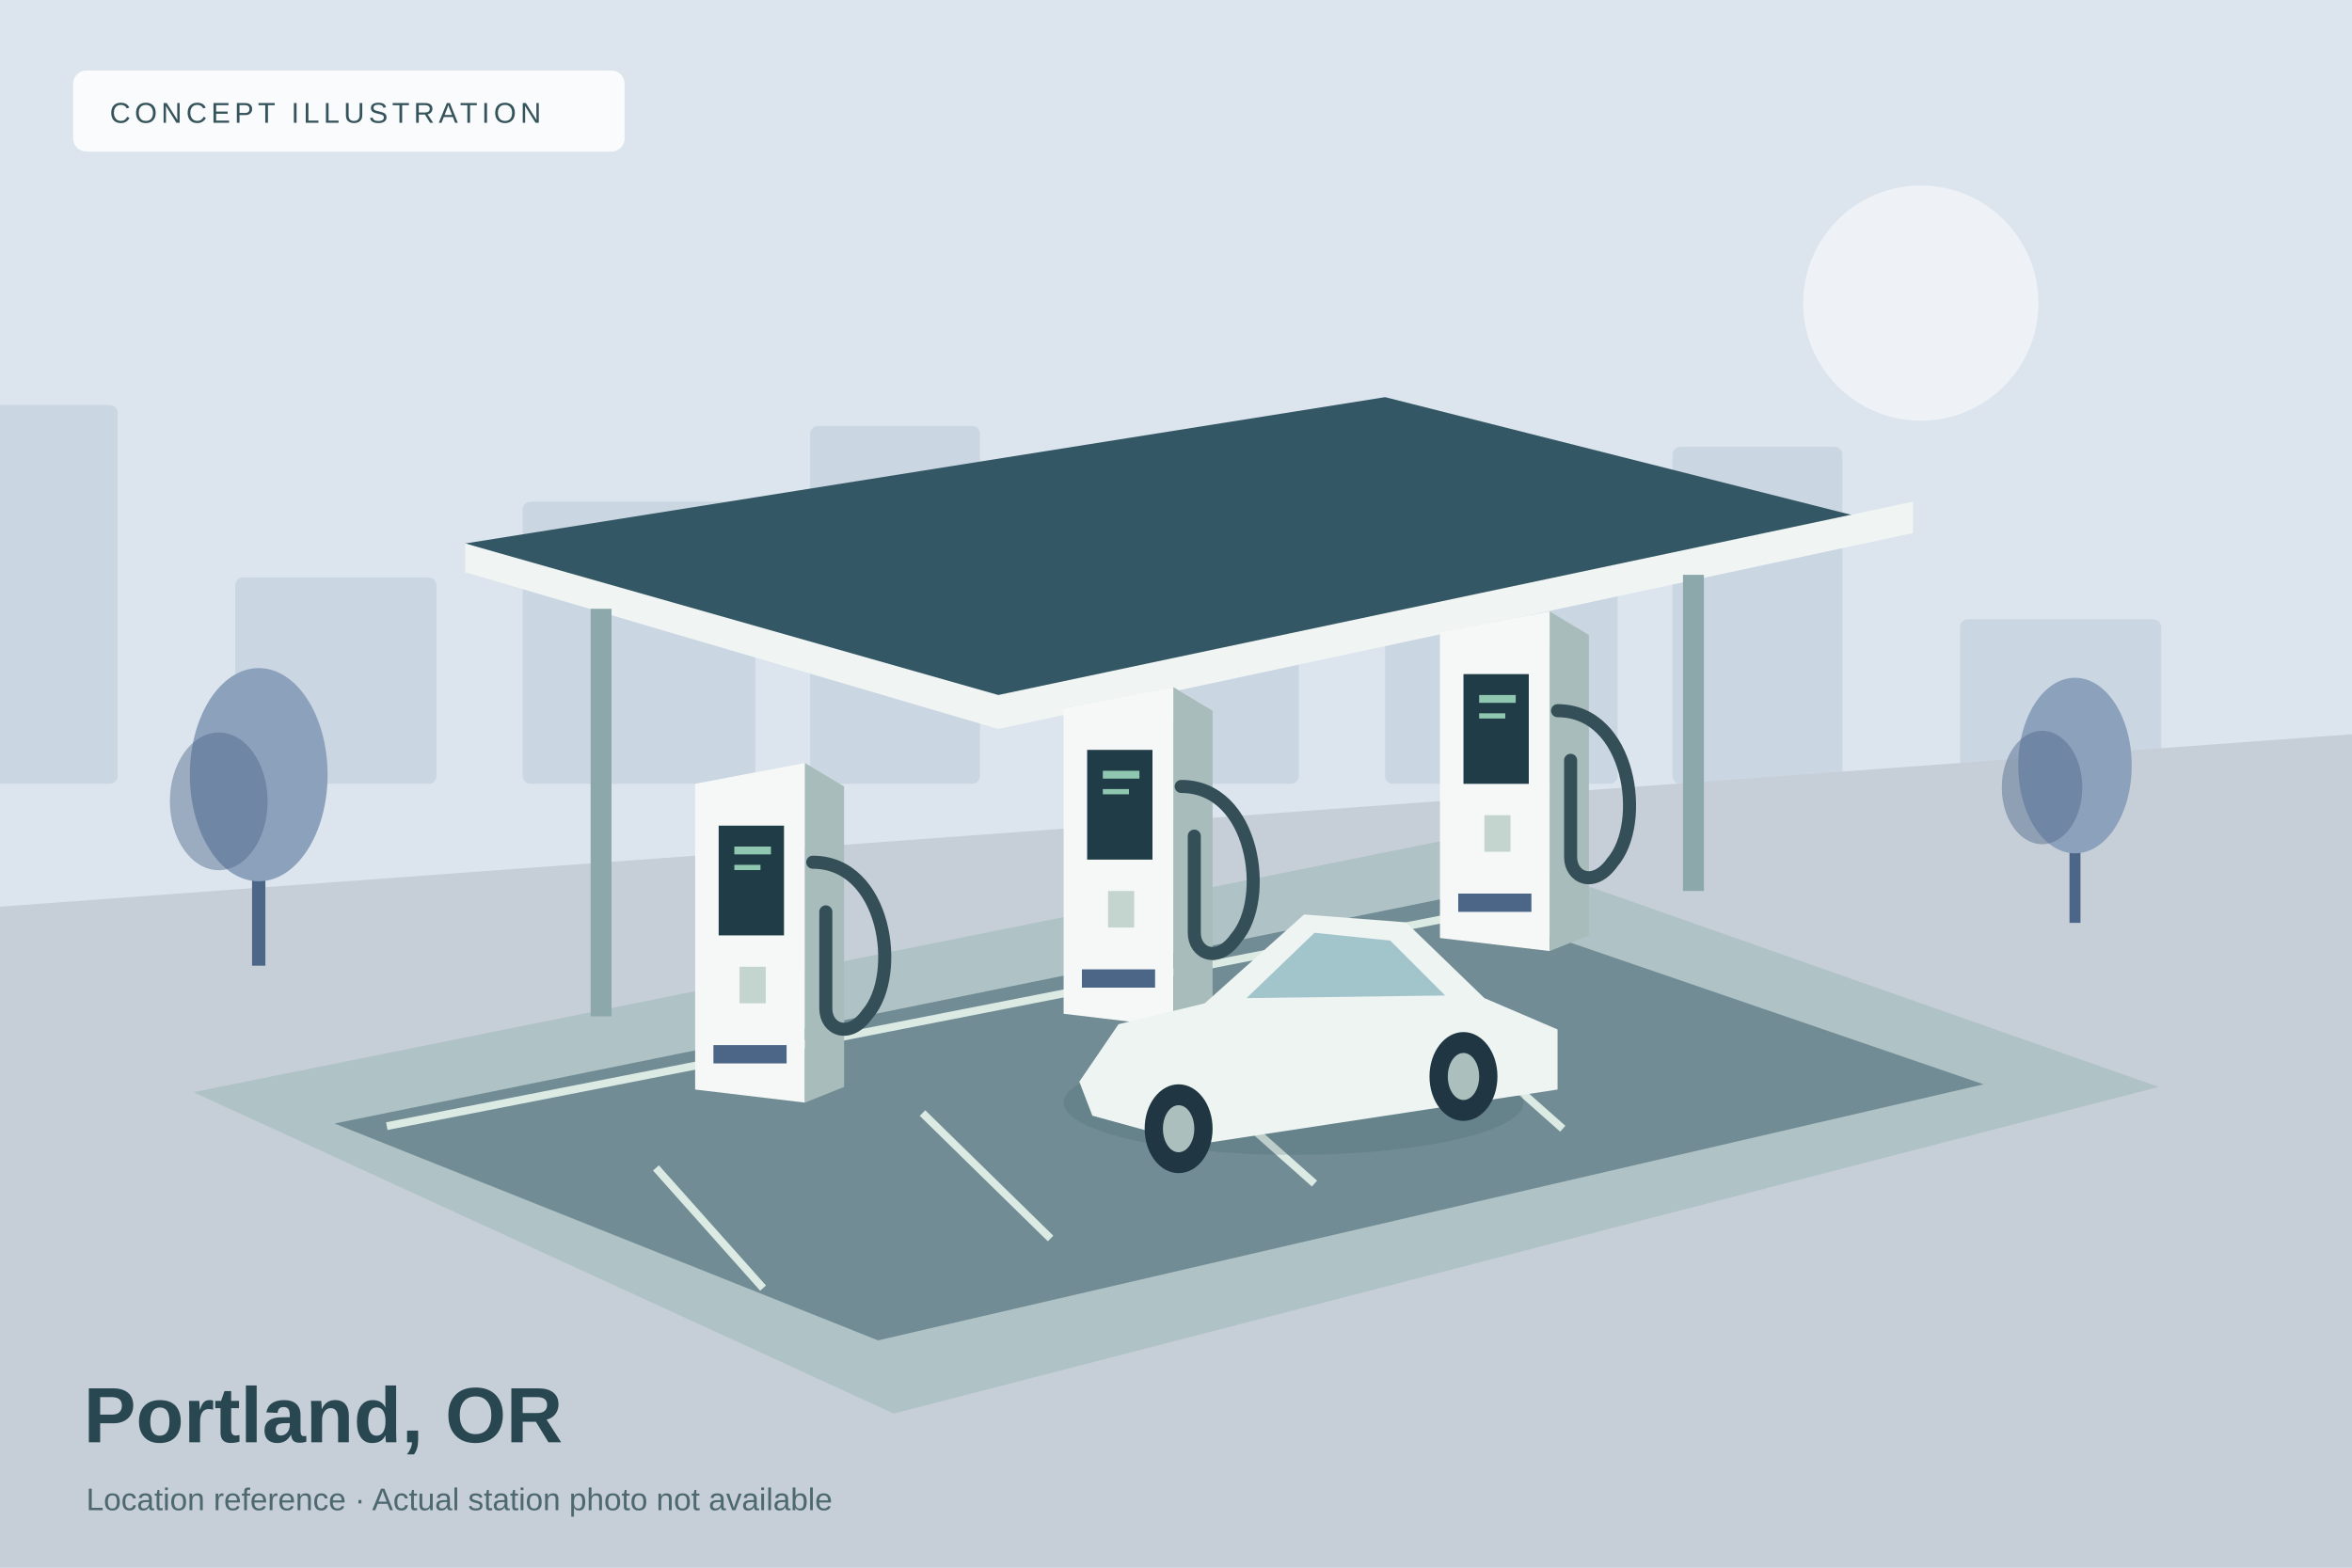
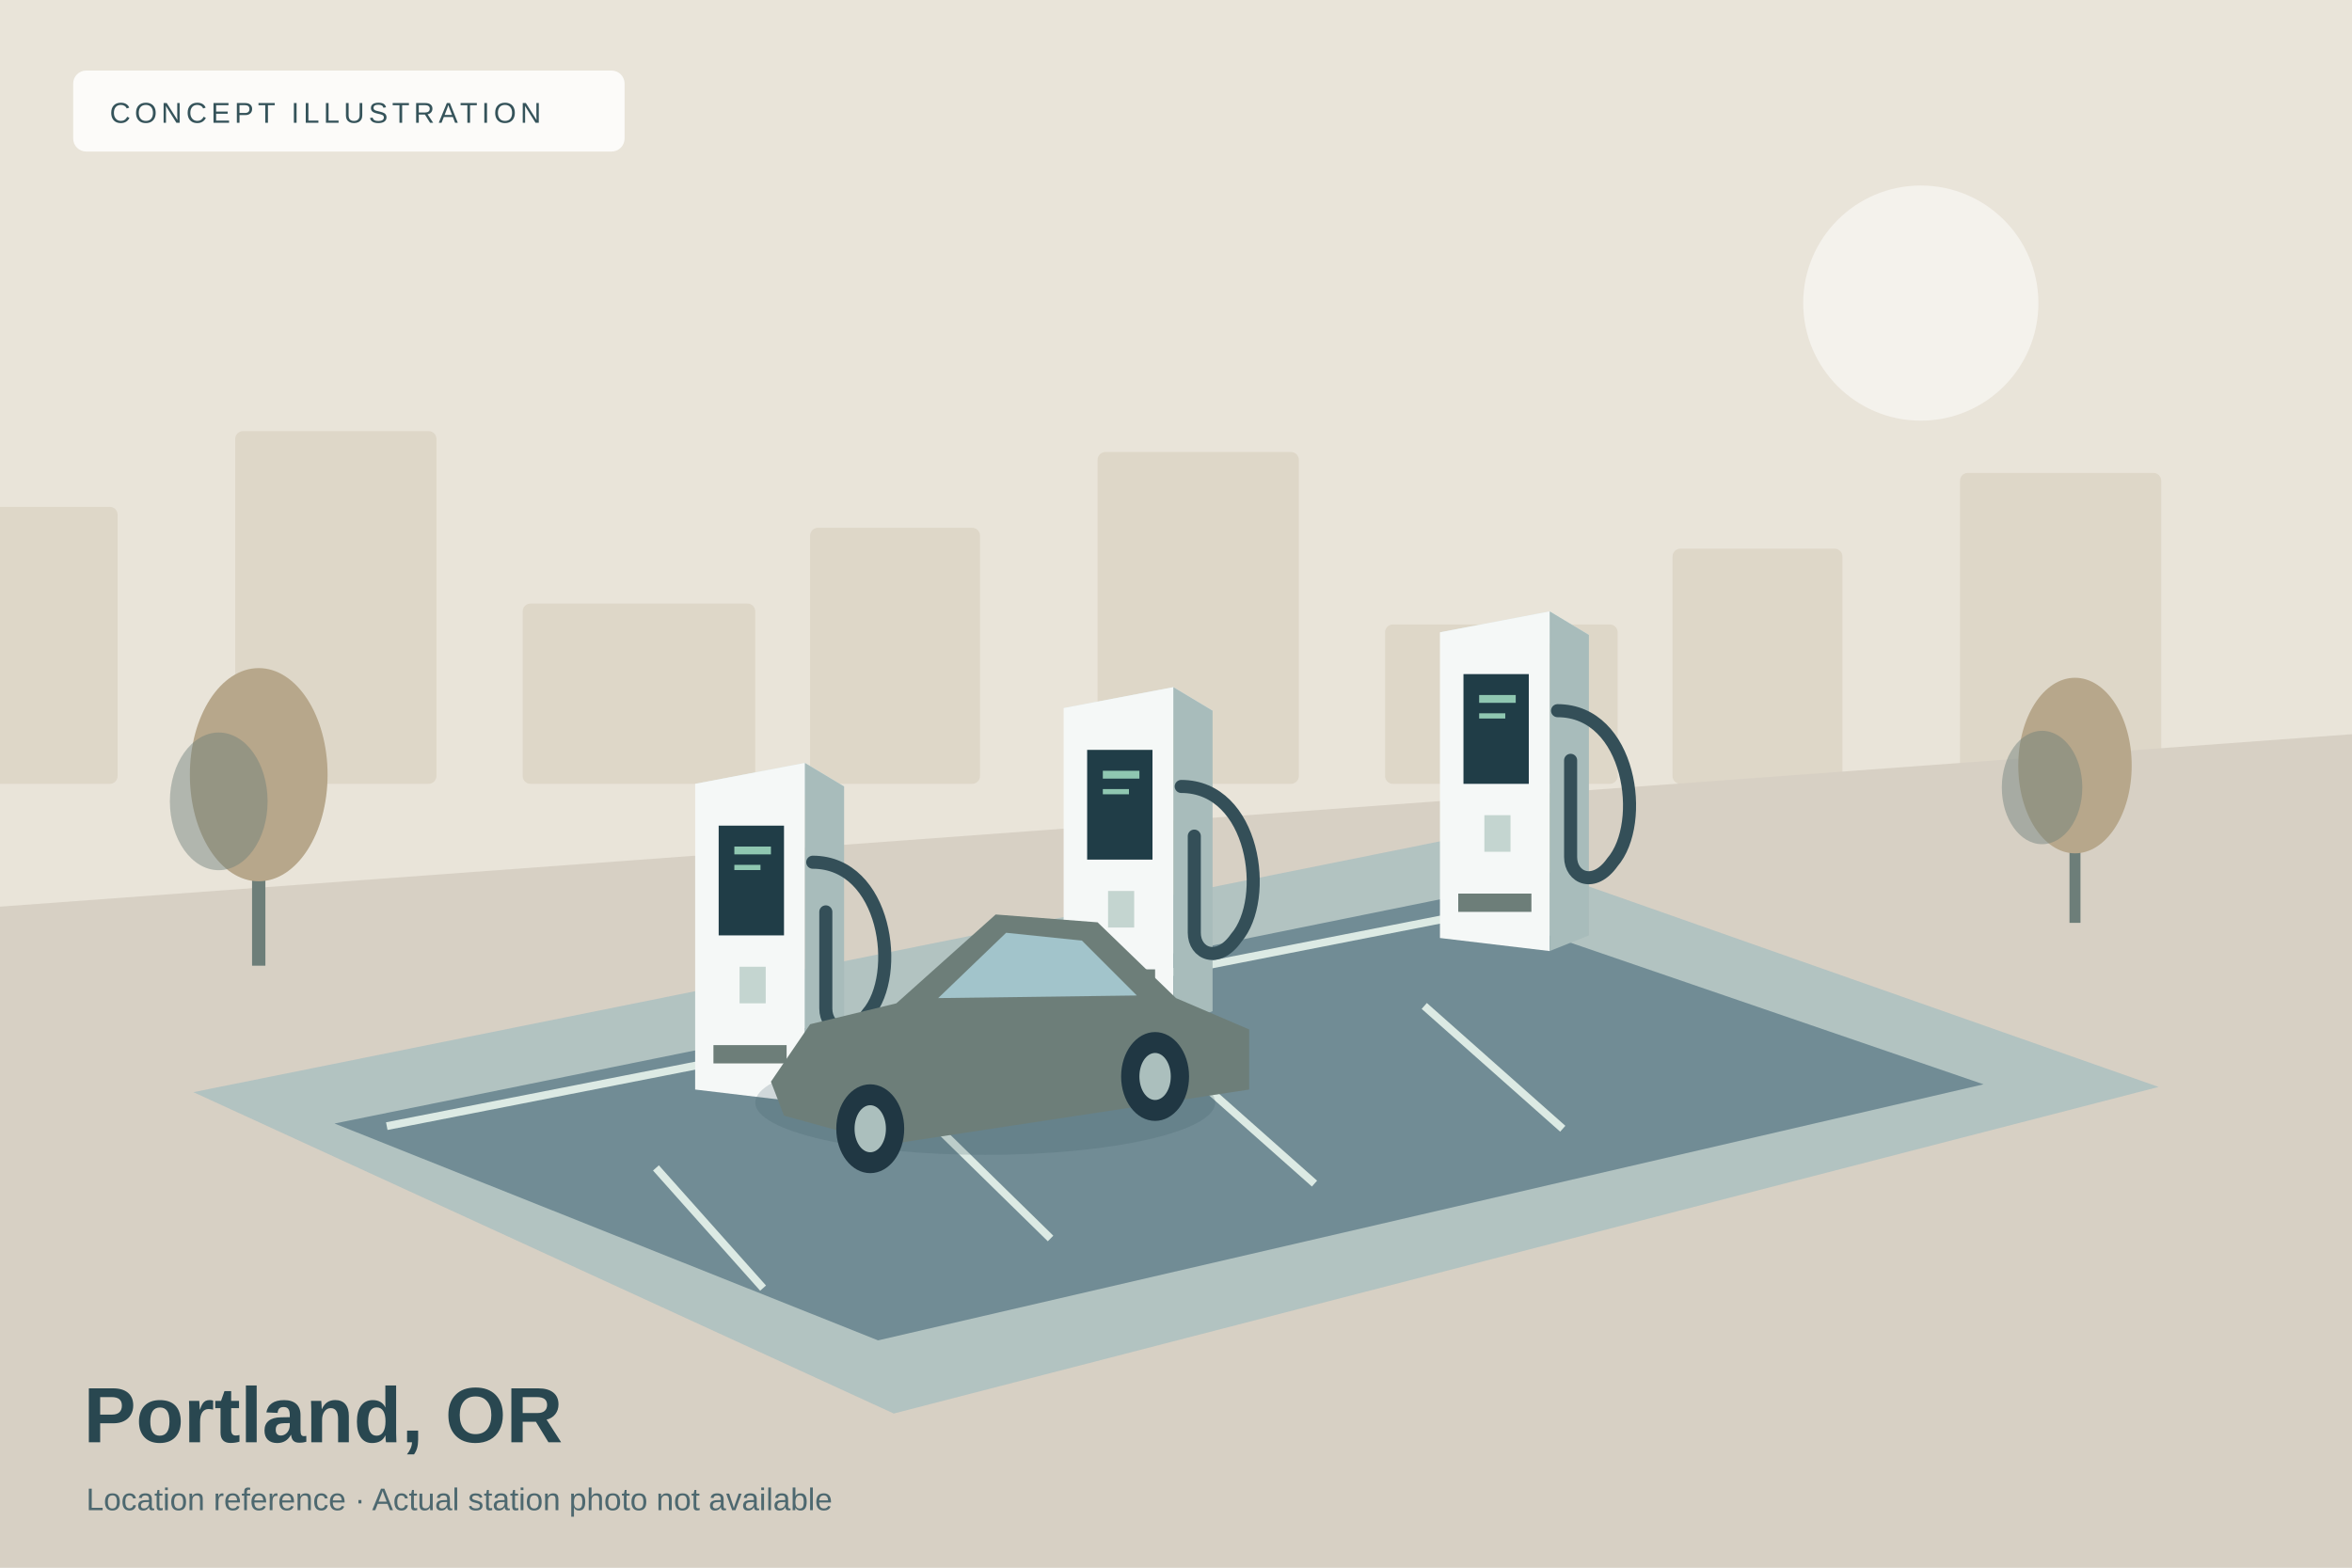
<svg xmlns="http://www.w3.org/2000/svg" viewBox="0 0 900 600" role="img" aria-label="Concept illustration for Portland, OR; not a photograph of this location">
-   <rect width="900" height="600" fill="#dce5ee" />
+   <rect width="900" height="600" fill="#e9e4d9" />
  <circle cx="735" cy="116" r="45" fill="#fff" opacity=".5" />
-   <rect x="-20" y="155" width="65" height="145" rx="3" fill="#8ca1bb" opacity=".22" />
-   <rect x="90" y="221" width="77" height="79" rx="3" fill="#8ca1bb" opacity=".22" />
-   <rect x="200" y="192" width="89" height="108" rx="3" fill="#8ca1bb" opacity=".22" />
-   <rect x="310" y="163" width="65" height="137" rx="3" fill="#8ca1bb" opacity=".22" />
-   <rect x="420" y="229" width="77" height="71" rx="3" fill="#8ca1bb" opacity=".22" />
-   <rect x="530" y="200" width="89" height="100" rx="3" fill="#8ca1bb" opacity=".22" />
-   <rect x="640" y="171" width="65" height="129" rx="3" fill="#8ca1bb" opacity=".22" />
-   <rect x="750" y="237" width="77" height="63" rx="3" fill="#8ca1bb" opacity=".22" />
-   <path d="M0 347 900 281v319H0Z" fill="#c6ced8" />
+   <rect x="-20" y="194" width="65" height="106" rx="3" fill="#b7a78b" opacity=".22" />
+   <rect x="90" y="165" width="77" height="135" rx="3" fill="#b7a78b" opacity=".22" />
+   <rect x="200" y="231" width="89" height="69" rx="3" fill="#b7a78b" opacity=".22" />
+   <rect x="310" y="202" width="65" height="98" rx="3" fill="#b7a78b" opacity=".22" />
+   <rect x="420" y="173" width="77" height="127" rx="3" fill="#b7a78b" opacity=".22" />
+   <rect x="530" y="239" width="89" height="61" rx="3" fill="#b7a78b" opacity=".22" />
+   <rect x="640" y="210" width="65" height="90" rx="3" fill="#b7a78b" opacity=".22" />
+   <rect x="750" y="181" width="77" height="119" rx="3" fill="#b7a78b" opacity=".22" />
+   <path d="M0 347 900 281v319H0Z" fill="#d7d0c4" />
  <path d="m74 418 482-97 270 95-484 125Z" fill="#a9bfc0" opacity=".8" />
  <path d="m128 430 424-86 207 71-423 98z" fill="#718c95" />
  <path d="m148 431 408-80m-305 96 41 46m61-67 49 48m48-68 53 47m42-68 53 47" fill="none" stroke="#e8f4ec" stroke-width="3" opacity=".9" />
  <g transform="translate(99 305) scale(0.85)">
-     <path d="M0 0v76" stroke="#4b6687" stroke-width="6" />
-     <ellipse cx="0" cy="-10" rx="31" ry="48" fill="#8ca1bb" />
-     <ellipse cx="-18" cy="2" rx="22" ry="31" fill="#4b6687" opacity=".45" />
+     <path d="M0 0v76" stroke="#6d7e79" stroke-width="6" />
+     <ellipse cx="0" cy="-10" rx="31" ry="48" fill="#b7a78b" />
+     <ellipse cx="-18" cy="2" rx="22" ry="31" fill="#6d7e79" opacity=".45" />
  </g>
  <g transform="translate(794 300) scale(0.7)">
-     <path d="M0 0v76" stroke="#4b6687" stroke-width="6" />
-     <ellipse cx="0" cy="-10" rx="31" ry="48" fill="#8ca1bb" />
-     <ellipse cx="-18" cy="2" rx="22" ry="31" fill="#4b6687" opacity=".45" />
+     <path d="M0 0v76" stroke="#6d7e79" stroke-width="6" />
+     <ellipse cx="0" cy="-10" rx="31" ry="48" fill="#b7a78b" />
+     <ellipse cx="-18" cy="2" rx="22" ry="31" fill="#6d7e79" opacity=".45" />
  </g>
-   <path d="m178 208 352-56 202 51-350 74z" fill="#345765" />
-   <path d="m178 208 204 58 350-74v12l-350 75-204-60z" fill="#f0f5f3" />
-   <path d="M230 233v156m418-169v121" stroke="#8da8aa" stroke-width="8" />
  <g transform="translate(266 300)">
    <path d="m0 0 42-8 15 9-42 9z" fill="#dce7e7" />
    <path d="M0 0v117l42 5V-8Z" fill="#f5f8f7" />
    <path d="m42-8 15 9v115l-15 6z" fill="#a8bcbb" />
    <path d="M9 16h25v42H9z" fill="#203d47" />
    <path d="M15 24h14v3H15zm0 7h10v2H15z" fill="#8fc7b1" />
-     <path d="M7 100h28v7H7z" fill="#4b6687" />
+     <path d="M7 100h28v7H7z" fill="#6d7e79" />
    <path d="M45 30c28 0 34 43 21 58-7 10-16 6-16-2V49" fill="none" stroke="#344f58" stroke-width="5" stroke-linecap="round" />
    <path d="M17 70h10v14H17z" fill="#c4d5d0" />
  </g>
  <g transform="translate(407 271)">
    <path d="m0 0 42-8 15 9-42 9z" fill="#dce7e7" />
    <path d="M0 0v117l42 5V-8Z" fill="#f5f8f7" />
    <path d="m42-8 15 9v115l-15 6z" fill="#a8bcbb" />
    <path d="M9 16h25v42H9z" fill="#203d47" />
    <path d="M15 24h14v3H15zm0 7h10v2H15z" fill="#8fc7b1" />
-     <path d="M7 100h28v7H7z" fill="#4b6687" />
+     <path d="M7 100h28v7H7z" fill="#6d7e79" />
    <path d="M45 30c28 0 34 43 21 58-7 10-16 6-16-2V49" fill="none" stroke="#344f58" stroke-width="5" stroke-linecap="round" />
    <path d="M17 70h10v14H17z" fill="#c4d5d0" />
  </g>
  <g transform="translate(551 242)">
    <path d="m0 0 42-8 15 9-42 9z" fill="#dce7e7" />
    <path d="M0 0v117l42 5V-8Z" fill="#f5f8f7" />
    <path d="m42-8 15 9v115l-15 6z" fill="#a8bcbb" />
    <path d="M9 16h25v42H9z" fill="#203d47" />
    <path d="M15 24h14v3H15zm0 7h10v2H15z" fill="#8fc7b1" />
-     <path d="M7 100h28v7H7z" fill="#4b6687" />
+     <path d="M7 100h28v7H7z" fill="#6d7e79" />
    <path d="M45 30c28 0 34 43 21 58-7 10-16 6-16-2V49" fill="none" stroke="#344f58" stroke-width="5" stroke-linecap="round" />
    <path d="M17 70h10v14H17z" fill="#c4d5d0" />
  </g>
-   <g transform="translate(495 412)">
+   <g transform="translate(377 412)">
    <ellipse cx="0" cy="10" rx="88" ry="20" fill="#3b5963" opacity=".2" />
-     <path d="m-82 2 15-22 33-8 38-34 39 3 30 29 28 12v23l-138 21-40-11z" fill="#edf4f2" />
+     <path d="m-82 2 15-22 33-8 38-34 39 3 30 29 28 12v23l-138 21-40-11z" fill="#6d7e79" />
    <path d="m-18-30 26-25 29 3 21 21z" fill="#a2c4cb" />
    <ellipse cx="-44" cy="20" rx="13" ry="17" fill="#203743" />
    <ellipse cx="65" cy="0" rx="13" ry="17" fill="#203743" />
    <ellipse cx="-44" cy="20" rx="6" ry="9" fill="#abbfbd" />
    <ellipse cx="65" cy="0" rx="6" ry="9" fill="#abbfbd" />
  </g>
  <rect x="28" y="27" width="211" height="31" rx="5" fill="#fff" opacity=".85" />
  <text x="42" y="47" fill="#35535a" font-size="11" font-family="Arial,sans-serif" letter-spacing="1.6">CONCEPT ILLUSTRATION</text>
  <text x="32" y="552" fill="#294750" font-size="30" font-family="Arial,sans-serif" font-weight="600">Portland, OR</text>
  <text x="33" y="578" fill="#4d686f" font-size="12" font-family="Arial,sans-serif">Location reference · Actual station photo not available</text>
</svg>
